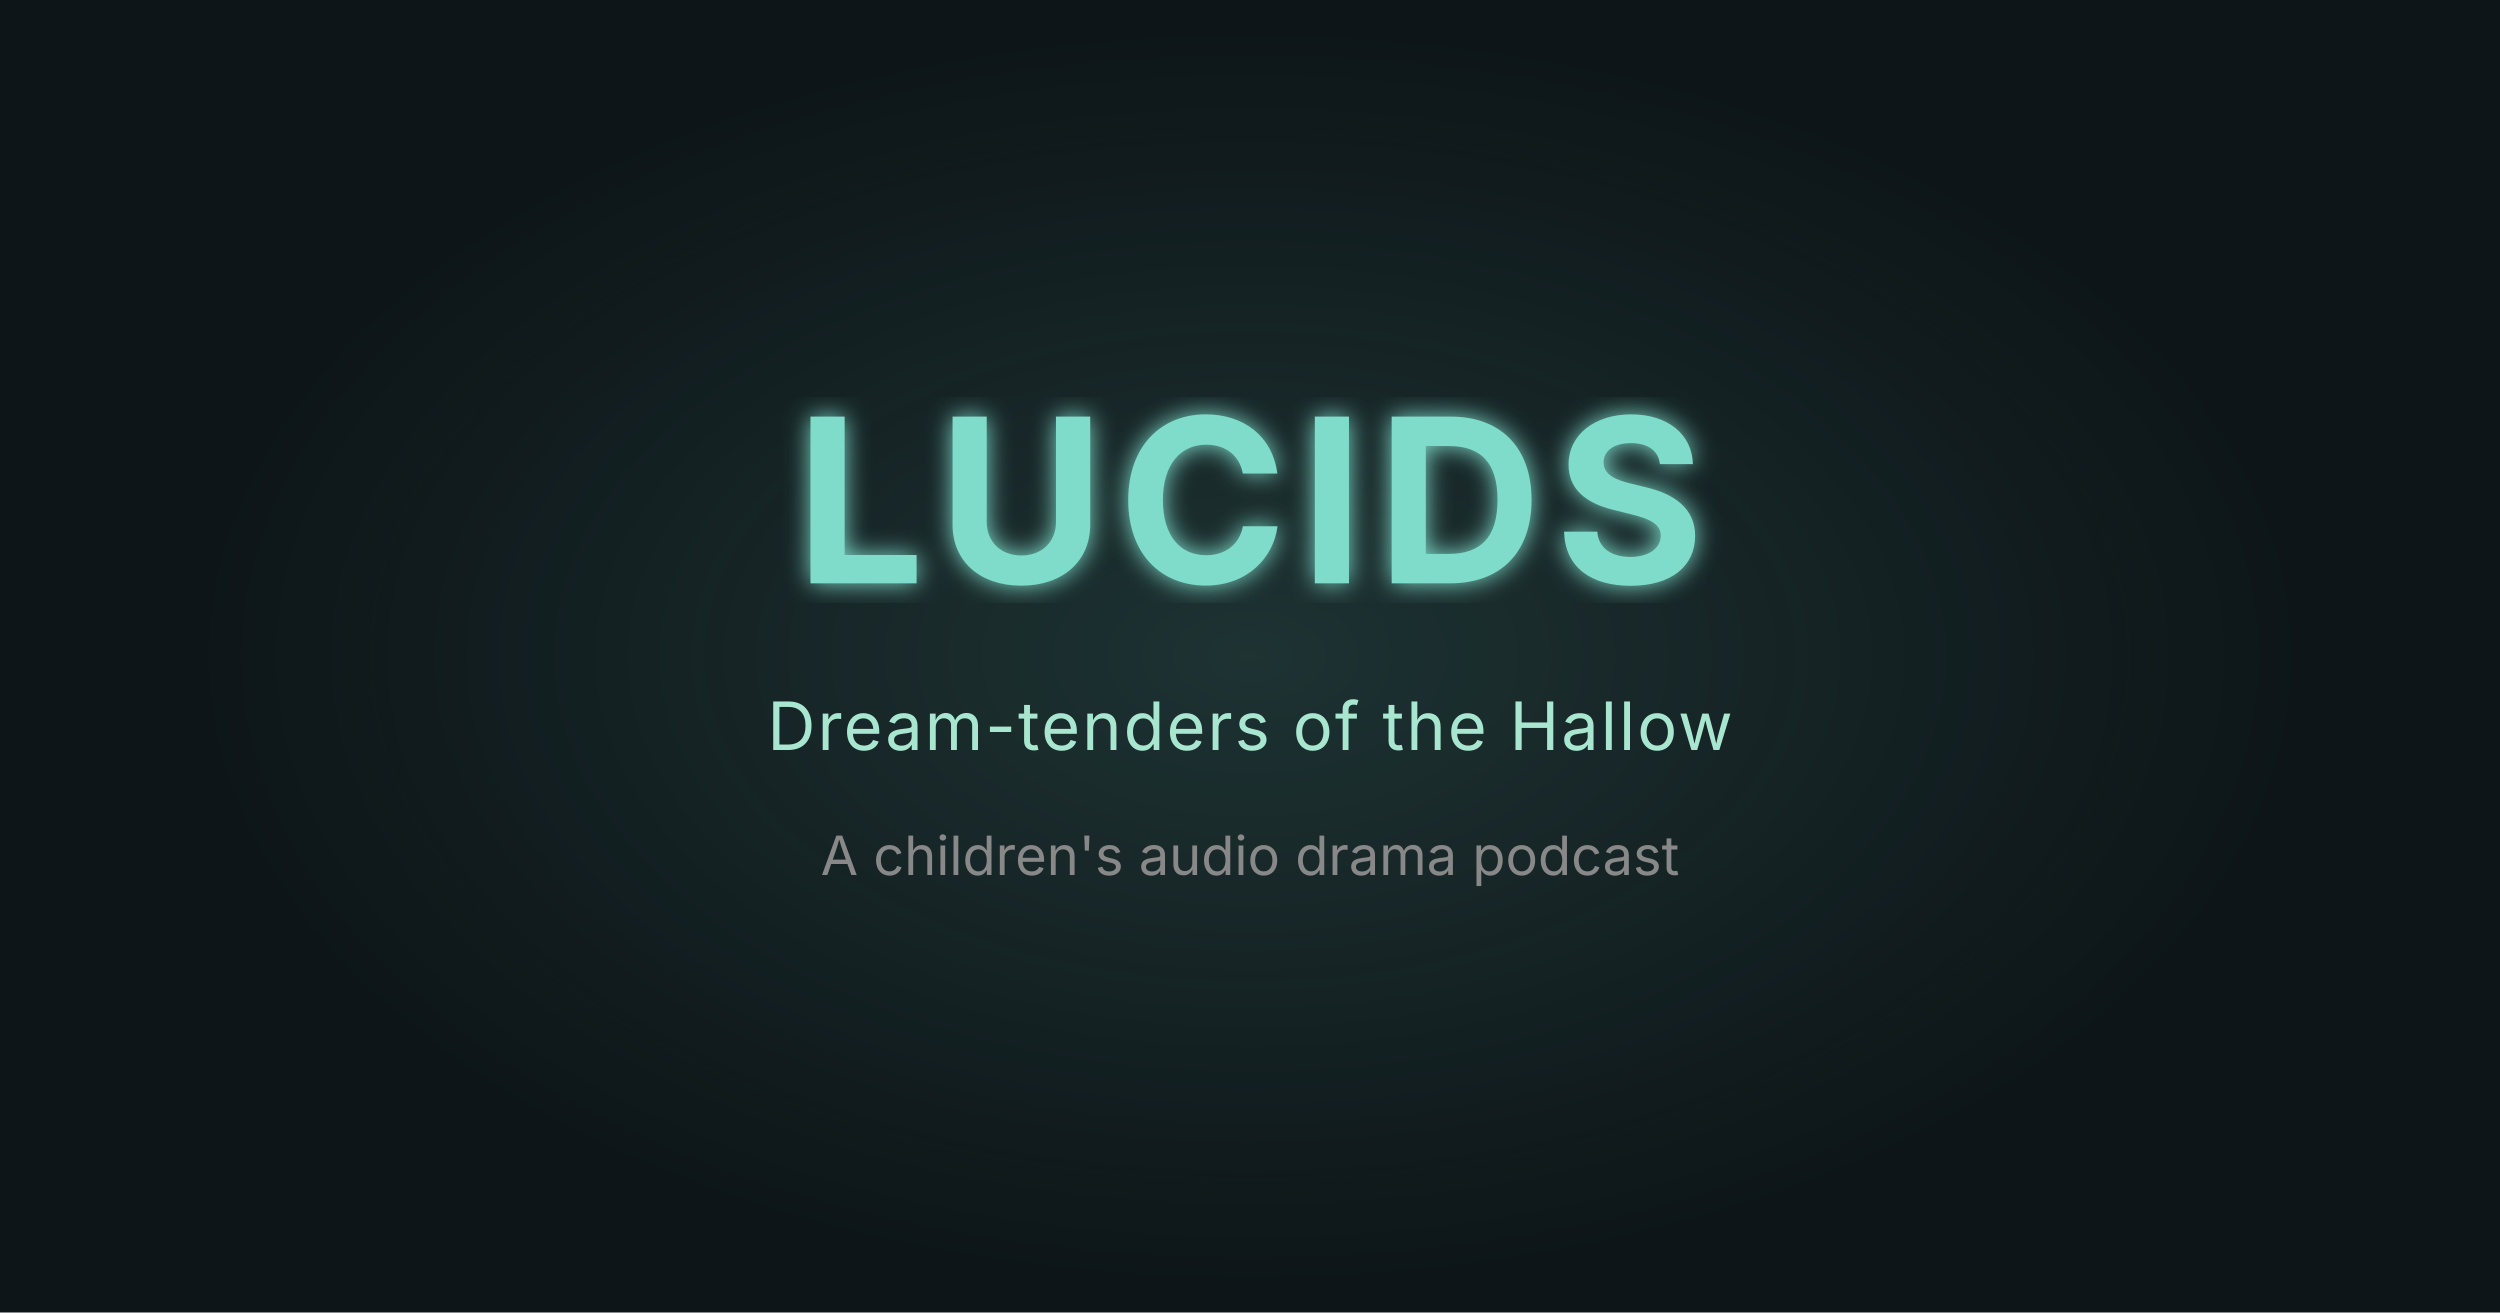
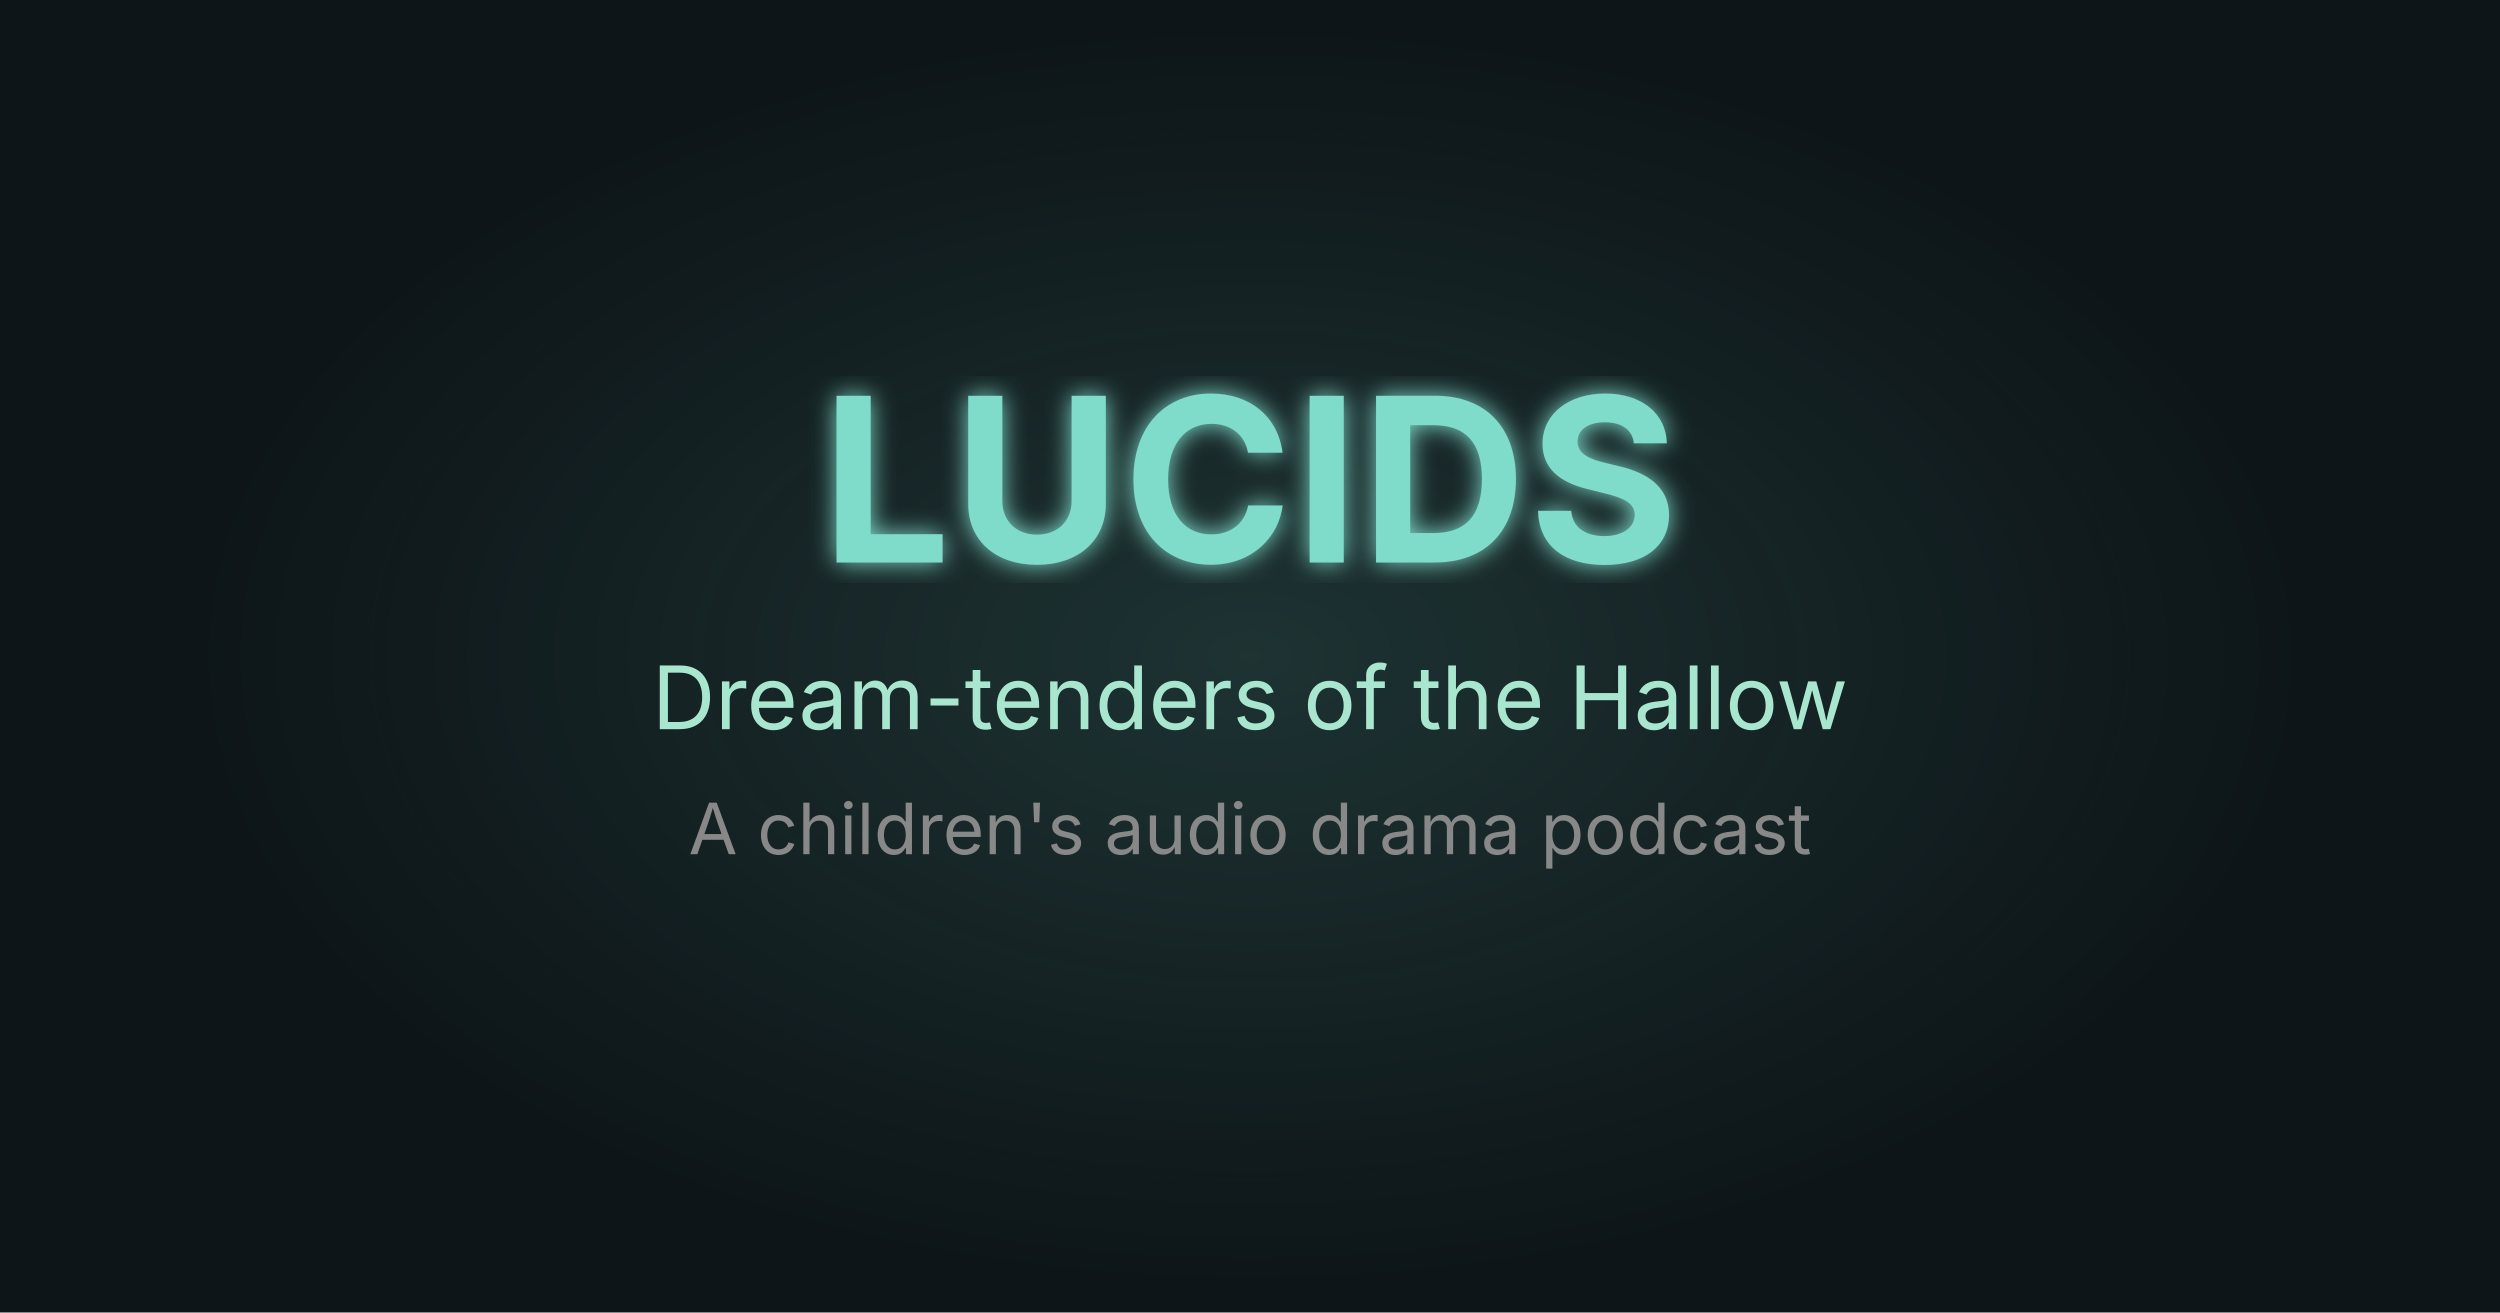
<svg xmlns="http://www.w3.org/2000/svg" width="1200" height="630" viewBox="0 0 1200 630" fill="none">
  <rect width="1200" height="630" fill="#0D1518" />
  <defs>
    <filter id="textGlow">
      <feGaussianBlur stdDeviation="6" result="coloredBlur" />
      <feMerge>
        <feMergeNode in="coloredBlur" />
        <feMergeNode in="SourceGraphic" />
      </feMerge>
    </filter>
    <radialGradient id="centralGlow" cx="0.5" cy="0.5" r="0.5">
      <stop offset="0%" style="stop-color:#7FDBCA;stop-opacity:0.15" />
      <stop offset="100%" style="stop-color:#7FDBCA;stop-opacity:0" />
    </radialGradient>
  </defs>
  <ellipse cx="600" cy="315" rx="500" ry="300" fill="url(#centralGlow)" />
  <g>
-     <text x="600" y="280" font-family="system-ui, -apple-system, sans-serif" font-size="110" font-weight="700" fill="#7FDBCA" text-anchor="middle" filter="url(#textGlow)" letter-spacing="6">LUCIDS</text>
-     <text x="600" y="360" font-family="system-ui, -apple-system, sans-serif" font-size="32" font-weight="400" fill="#A8E6CF" text-anchor="middle" letter-spacing="1">Dream-tenders of the Hallow</text>
-     <text x="600" y="420" font-family="system-ui, -apple-system, sans-serif" font-size="26" font-weight="400" fill="#888888" text-anchor="middle">A children's audio drama podcast</text>
+     <text x="600" y="270" font-family="system-ui, -apple-system, sans-serif" font-size="110" font-weight="700" fill="#7FDBCA" text-anchor="middle" filter="url(#textGlow)" letter-spacing="1">LUCIDS</text>
+     <text x="600" y="350" font-family="system-ui, -apple-system, sans-serif" font-size="42" font-weight="400" fill="#A8E6CF" text-anchor="middle" letter-spacing="0">Dream-tenders of the Hallow</text>
+     <text x="600" y="410" font-family="system-ui, -apple-system, sans-serif" font-size="34" font-weight="400" fill="#888888" text-anchor="middle">A children's audio drama podcast</text>
  </g>
</svg>
